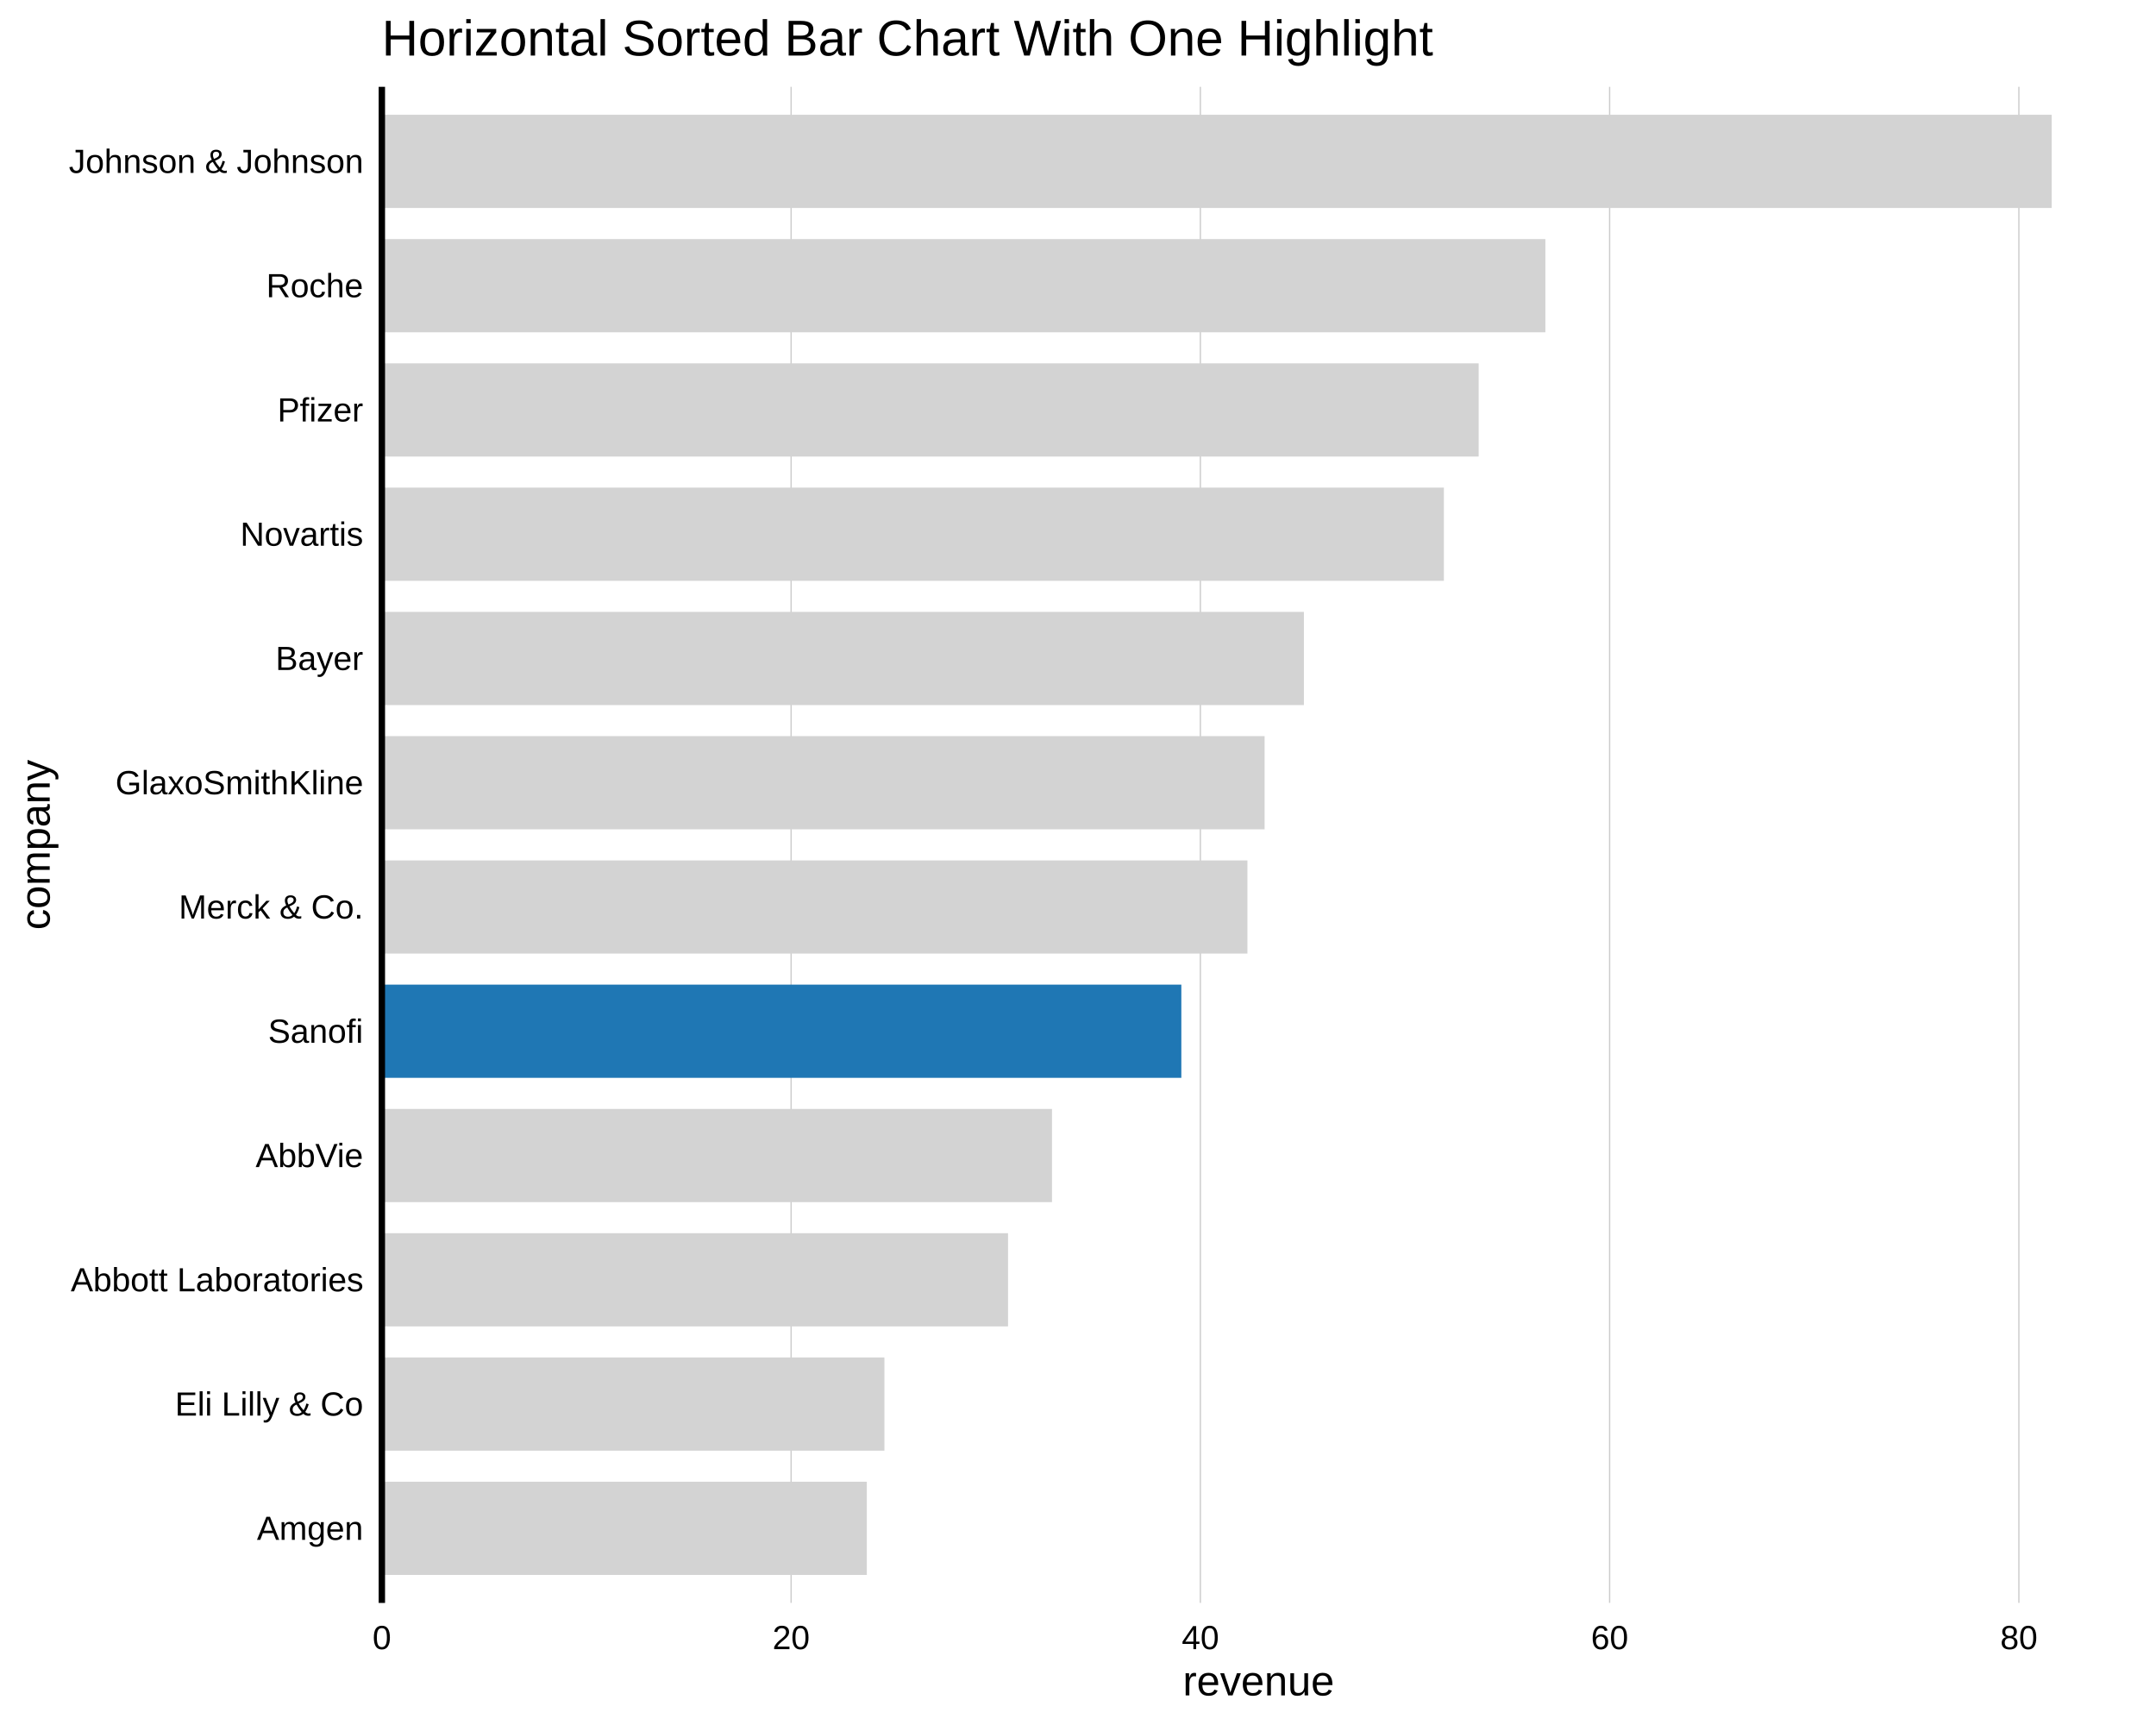
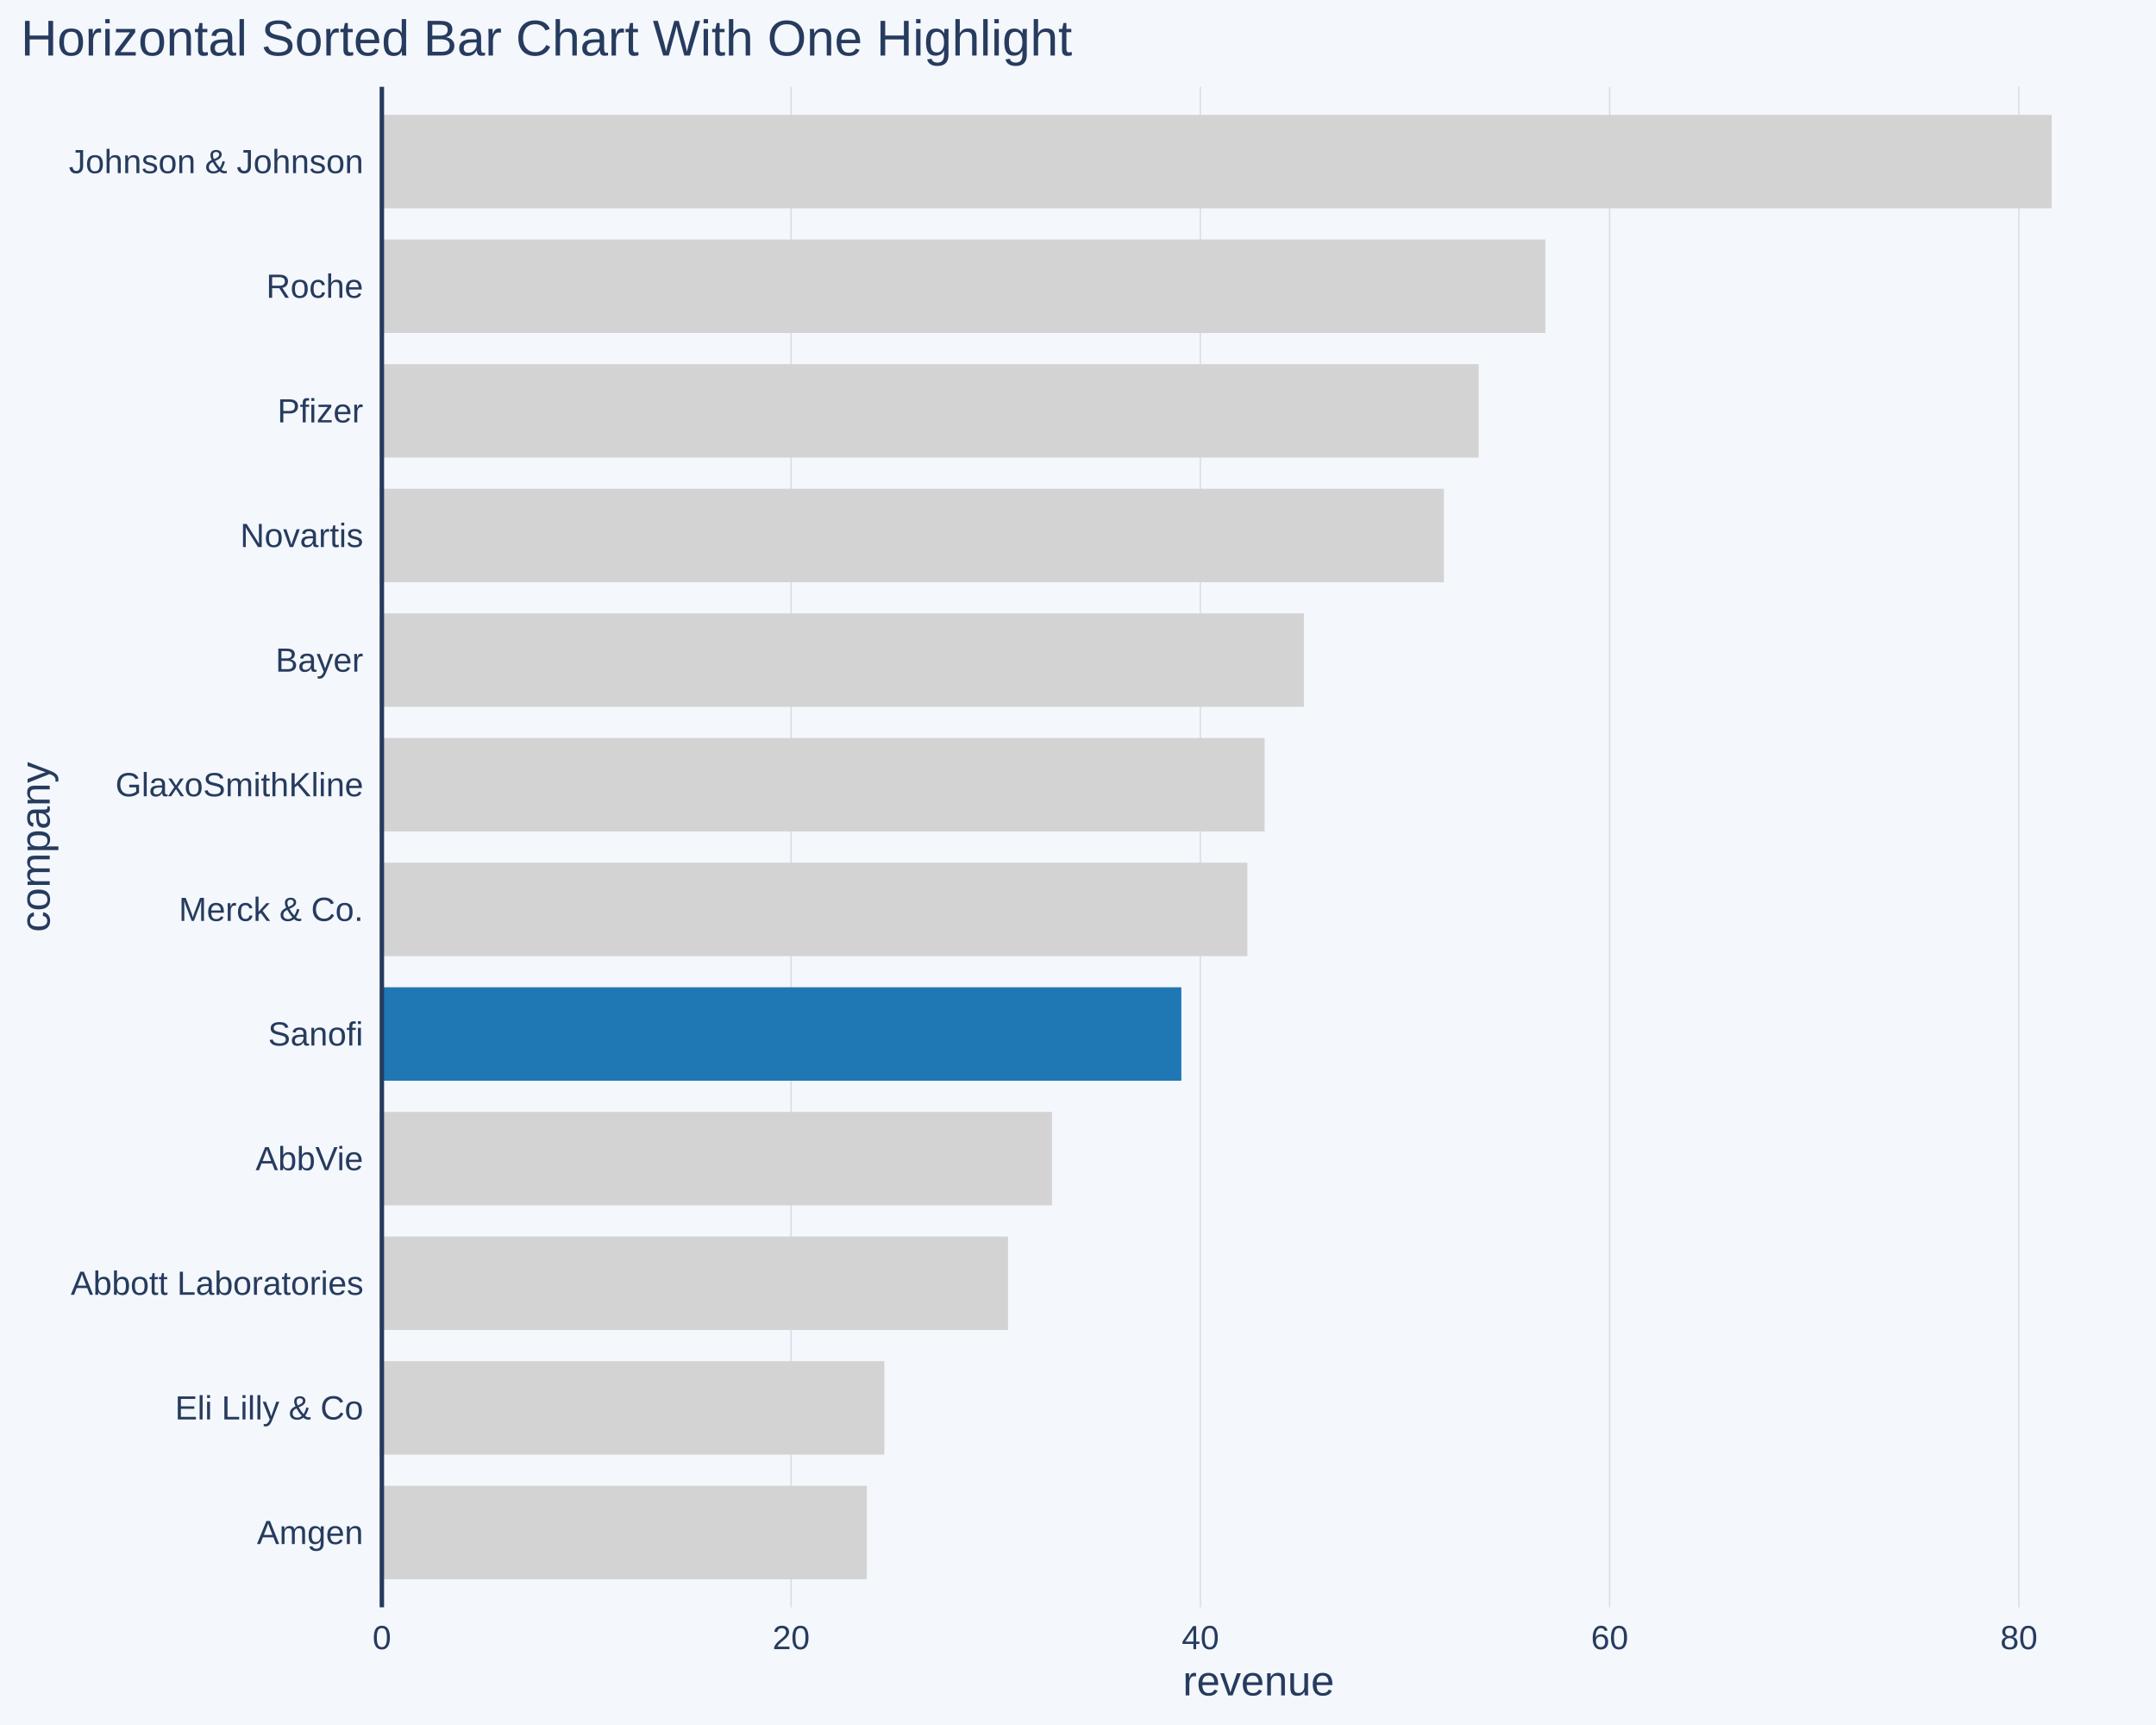
<svg xmlns="http://www.w3.org/2000/svg" viewBox="0 0 720.00 576.00">
  <defs>
    <style type="text/css">
    line, polyline, polygon, path, rect, circle {
      fill: none;
      stroke: #000000;
      stroke-linecap: round;
      stroke-linejoin: round;
      stroke-miterlimit: 10.00;
    }
  </style>
  </defs>
  <rect width="100%" height="100%" style="stroke: none; fill: #FFFFFF;" />
+   <rect x="0.00" y="0.00" width="720.00" height="576.00" style="stroke-width: 1.36; stroke: #F4F7FC; fill: #F4F7FC;" />
  <defs>
-     <clipPath id="cpMTI3LjUyfDcxMy4wM3w1MzUuMjN8MjguOTk=">
-       <rect x="127.52" y="28.99" width="585.51" height="506.23" />
+     <clipPath id="cpMTI3LjUyfDcxMy4wM3w1MzYuNzB8MjguOTk=">
+       <rect x="127.52" y="28.99" width="585.51" height="507.71" />
    </clipPath>
  </defs>
-   <polyline points="127.52,535.23 127.52,28.99 " style="stroke-width: 0.43; stroke: #CCCCCC; stroke-linecap: butt;" clip-path="url(#cpMTI3LjUyfDcxMy4wM3w1MzUuMjN8MjguOTk=)" />
-   <polyline points="264.19,535.23 264.19,28.99 " style="stroke-width: 0.43; stroke: #CCCCCC; stroke-linecap: butt;" clip-path="url(#cpMTI3LjUyfDcxMy4wM3w1MzUuMjN8MjguOTk=)" />
-   <polyline points="400.86,535.23 400.86,28.99 " style="stroke-width: 0.43; stroke: #CCCCCC; stroke-linecap: butt;" clip-path="url(#cpMTI3LjUyfDcxMy4wM3w1MzUuMjN8MjguOTk=)" />
-   <polyline points="537.54,535.23 537.54,28.99 " style="stroke-width: 0.43; stroke: #CCCCCC; stroke-linecap: butt;" clip-path="url(#cpMTI3LjUyfDcxMy4wM3w1MzUuMjN8MjguOTk=)" />
-   <polyline points="674.21,535.23 674.21,28.99 " style="stroke-width: 0.43; stroke: #CCCCCC; stroke-linecap: butt;" clip-path="url(#cpMTI3LjUyfDcxMy4wM3w1MzUuMjN8MjguOTk=)" />
-   <rect x="127.52" y="38.33" width="557.63" height="31.12" style="stroke-width: 1.07; stroke: none; stroke-linecap: square; stroke-linejoin: miter; fill: #D3D3D3;" clip-path="url(#cpMTI3LjUyfDcxMy4wM3w1MzUuMjN8MjguOTk=)" />
-   <rect x="127.52" y="79.83" width="388.56" height="31.12" style="stroke-width: 1.07; stroke: none; stroke-linecap: square; stroke-linejoin: miter; fill: #D3D3D3;" clip-path="url(#cpMTI3LjUyfDcxMy4wM3w1MzUuMjN8MjguOTk=)" />
-   <rect x="127.52" y="121.32" width="366.28" height="31.12" style="stroke-width: 1.07; stroke: none; stroke-linecap: square; stroke-linejoin: miter; fill: #D3D3D3;" clip-path="url(#cpMTI3LjUyfDcxMy4wM3w1MzUuMjN8MjguOTk=)" />
-   <rect x="127.52" y="162.81" width="354.67" height="31.12" style="stroke-width: 1.07; stroke: none; stroke-linecap: square; stroke-linejoin: miter; fill: #D3D3D3;" clip-path="url(#cpMTI3LjUyfDcxMy4wM3w1MzUuMjN8MjguOTk=)" />
-   <rect x="127.52" y="204.31" width="307.92" height="31.12" style="stroke-width: 1.07; stroke: none; stroke-linecap: square; stroke-linejoin: miter; fill: #D3D3D3;" clip-path="url(#cpMTI3LjUyfDcxMy4wM3w1MzUuMjN8MjguOTk=)" />
-   <rect x="127.52" y="245.80" width="294.80" height="31.12" style="stroke-width: 1.07; stroke: none; stroke-linecap: square; stroke-linejoin: miter; fill: #D3D3D3;" clip-path="url(#cpMTI3LjUyfDcxMy4wM3w1MzUuMjN8MjguOTk=)" />
-   <rect x="127.52" y="287.30" width="289.06" height="31.12" style="stroke-width: 1.07; stroke: none; stroke-linecap: square; stroke-linejoin: miter; fill: #D3D3D3;" clip-path="url(#cpMTI3LjUyfDcxMy4wM3w1MzUuMjN8MjguOTk=)" />
-   <rect x="127.52" y="328.79" width="266.99" height="31.12" style="stroke-width: 1.07; stroke: none; stroke-linecap: square; stroke-linejoin: miter; fill: #1F77B4;" clip-path="url(#cpMTI3LjUyfDcxMy4wM3w1MzUuMjN8MjguOTk=)" />
-   <rect x="127.52" y="370.29" width="223.80" height="31.12" style="stroke-width: 1.07; stroke: none; stroke-linecap: square; stroke-linejoin: miter; fill: #D3D3D3;" clip-path="url(#cpMTI3LjUyfDcxMy4wM3w1MzUuMjN8MjguOTk=)" />
-   <rect x="127.52" y="411.78" width="209.11" height="31.12" style="stroke-width: 1.07; stroke: none; stroke-linecap: square; stroke-linejoin: miter; fill: #D3D3D3;" clip-path="url(#cpMTI3LjUyfDcxMy4wM3w1MzUuMjN8MjguOTk=)" />
-   <rect x="127.52" y="453.28" width="167.83" height="31.12" style="stroke-width: 1.07; stroke: none; stroke-linecap: square; stroke-linejoin: miter; fill: #D3D3D3;" clip-path="url(#cpMTI3LjUyfDcxMy4wM3w1MzUuMjN8MjguOTk=)" />
-   <rect x="127.52" y="494.77" width="161.96" height="31.12" style="stroke-width: 1.07; stroke: none; stroke-linecap: square; stroke-linejoin: miter; fill: #D3D3D3;" clip-path="url(#cpMTI3LjUyfDcxMy4wM3w1MzUuMjN8MjguOTk=)" />
+   <polyline points="127.52,536.70 127.52,28.99 " style="stroke-width: 0.43; stroke: #D5DCE6; stroke-linecap: butt;" clip-path="url(#cpMTI3LjUyfDcxMy4wM3w1MzYuNzB8MjguOTk=)" />
+   <polyline points="264.19,536.70 264.19,28.99 " style="stroke-width: 0.43; stroke: #D5DCE6; stroke-linecap: butt;" clip-path="url(#cpMTI3LjUyfDcxMy4wM3w1MzYuNzB8MjguOTk=)" />
+   <polyline points="400.86,536.70 400.86,28.99 " style="stroke-width: 0.43; stroke: #D5DCE6; stroke-linecap: butt;" clip-path="url(#cpMTI3LjUyfDcxMy4wM3w1MzYuNzB8MjguOTk=)" />
+   <polyline points="537.54,536.70 537.54,28.99 " style="stroke-width: 0.43; stroke: #D5DCE6; stroke-linecap: butt;" clip-path="url(#cpMTI3LjUyfDcxMy4wM3w1MzYuNzB8MjguOTk=)" />
+   <polyline points="674.21,536.70 674.21,28.99 " style="stroke-width: 0.43; stroke: #D5DCE6; stroke-linecap: butt;" clip-path="url(#cpMTI3LjUyfDcxMy4wM3w1MzYuNzB8MjguOTk=)" />
+   <rect x="127.52" y="38.36" width="557.63" height="31.21" style="stroke-width: 1.07; stroke: none; stroke-linecap: square; stroke-linejoin: miter; fill: #D3D3D3;" clip-path="url(#cpMTI3LjUyfDcxMy4wM3w1MzYuNzB8MjguOTk=)" />
+   <rect x="127.52" y="79.97" width="388.56" height="31.21" style="stroke-width: 1.07; stroke: none; stroke-linecap: square; stroke-linejoin: miter; fill: #D3D3D3;" clip-path="url(#cpMTI3LjUyfDcxMy4wM3w1MzYuNzB8MjguOTk=)" />
+   <rect x="127.52" y="121.59" width="366.28" height="31.21" style="stroke-width: 1.07; stroke: none; stroke-linecap: square; stroke-linejoin: miter; fill: #D3D3D3;" clip-path="url(#cpMTI3LjUyfDcxMy4wM3w1MzYuNzB8MjguOTk=)" />
+   <rect x="127.52" y="163.20" width="354.67" height="31.21" style="stroke-width: 1.07; stroke: none; stroke-linecap: square; stroke-linejoin: miter; fill: #D3D3D3;" clip-path="url(#cpMTI3LjUyfDcxMy4wM3w1MzYuNzB8MjguOTk=)" />
+   <rect x="127.52" y="204.82" width="307.92" height="31.21" style="stroke-width: 1.07; stroke: none; stroke-linecap: square; stroke-linejoin: miter; fill: #D3D3D3;" clip-path="url(#cpMTI3LjUyfDcxMy4wM3w1MzYuNzB8MjguOTk=)" />
+   <rect x="127.52" y="246.43" width="294.80" height="31.21" style="stroke-width: 1.07; stroke: none; stroke-linecap: square; stroke-linejoin: miter; fill: #D3D3D3;" clip-path="url(#cpMTI3LjUyfDcxMy4wM3w1MzYuNzB8MjguOTk=)" />
+   <rect x="127.52" y="288.05" width="289.06" height="31.21" style="stroke-width: 1.07; stroke: none; stroke-linecap: square; stroke-linejoin: miter; fill: #D3D3D3;" clip-path="url(#cpMTI3LjUyfDcxMy4wM3w1MzYuNzB8MjguOTk=)" />
+   <rect x="127.52" y="329.66" width="266.99" height="31.21" style="stroke-width: 1.07; stroke: none; stroke-linecap: square; stroke-linejoin: miter; fill: #1F77B4;" clip-path="url(#cpMTI3LjUyfDcxMy4wM3w1MzYuNzB8MjguOTk=)" />
+   <rect x="127.52" y="371.28" width="223.80" height="31.21" style="stroke-width: 1.07; stroke: none; stroke-linecap: square; stroke-linejoin: miter; fill: #D3D3D3;" clip-path="url(#cpMTI3LjUyfDcxMy4wM3w1MzYuNzB8MjguOTk=)" />
+   <rect x="127.52" y="412.89" width="209.11" height="31.21" style="stroke-width: 1.07; stroke: none; stroke-linecap: square; stroke-linejoin: miter; fill: #D3D3D3;" clip-path="url(#cpMTI3LjUyfDcxMy4wM3w1MzYuNzB8MjguOTk=)" />
+   <rect x="127.52" y="454.51" width="167.83" height="31.21" style="stroke-width: 1.07; stroke: none; stroke-linecap: square; stroke-linejoin: miter; fill: #D3D3D3;" clip-path="url(#cpMTI3LjUyfDcxMy4wM3w1MzYuNzB8MjguOTk=)" />
+   <rect x="127.52" y="496.13" width="161.96" height="31.21" style="stroke-width: 1.07; stroke: none; stroke-linecap: square; stroke-linejoin: miter; fill: #D3D3D3;" clip-path="url(#cpMTI3LjUyfDcxMy4wM3w1MzYuNzB8MjguOTk=)" />
  <defs>
    <clipPath id="cpMC4wMHw3MjAuMDB8NTc2LjAwfDAuMDA=">
      <rect x="0.00" y="0.00" width="720.00" height="576.00" />
    </clipPath>
  </defs>
-   <polyline points="127.52,535.23 127.52,28.99 " style="stroke-width: 2.13; stroke-linecap: butt;" clip-path="url(#cpMC4wMHw3MjAuMDB8NTc2LjAwfDAuMDA=)" />
+   <polyline points="127.52,536.70 127.52,28.99 " style="stroke-width: 1.49; stroke: #263B5E; stroke-linecap: butt;" clip-path="url(#cpMC4wMHw3MjAuMDB8NTc2LjAwfDAuMDA=)" />
  <g clip-path="url(#cpMC4wMHw3MjAuMDB8NTc2LjAwfDAuMDA=)">
-     <text x="85.80" y="514.18" style="font-size: 11.20px; font-family: Liberation Sans;" textLength="35.44px" lengthAdjust="spacingAndGlyphs">Amgen</text>
+     <text x="85.80" y="515.58" style="font-size: 11.20px; fill: #263B5E; font-family: Liberation Sans;" textLength="35.44px" lengthAdjust="spacingAndGlyphs">Amgen</text>
  </g>
  <g clip-path="url(#cpMC4wMHw3MjAuMDB8NTc2LjAwfDAuMDA=)">
-     <text x="58.45" y="472.69" style="font-size: 11.20px; font-family: Liberation Sans;" textLength="62.80px" lengthAdjust="spacingAndGlyphs">Eli Lilly &amp; Co</text>
+     <text x="58.45" y="473.97" style="font-size: 11.20px; fill: #263B5E; font-family: Liberation Sans;" textLength="62.80px" lengthAdjust="spacingAndGlyphs">Eli Lilly &amp; Co</text>
  </g>
  <g clip-path="url(#cpMC4wMHw3MjAuMDB8NTc2LjAwfDAuMDA=)">
-     <text x="23.63" y="431.19" style="font-size: 11.20px; font-family: Liberation Sans;" textLength="97.61px" lengthAdjust="spacingAndGlyphs">Abbott Laboratories</text>
+     <text x="23.63" y="432.35" style="font-size: 11.20px; fill: #263B5E; font-family: Liberation Sans;" textLength="97.61px" lengthAdjust="spacingAndGlyphs">Abbott Laboratories</text>
  </g>
  <g clip-path="url(#cpMC4wMHw3MjAuMDB8NTc2LjAwfDAuMDA=)">
-     <text x="85.37" y="389.70" style="font-size: 11.20px; font-family: Liberation Sans;" textLength="35.88px" lengthAdjust="spacingAndGlyphs">AbbVie</text>
+     <text x="85.37" y="390.74" style="font-size: 11.20px; fill: #263B5E; font-family: Liberation Sans;" textLength="35.88px" lengthAdjust="spacingAndGlyphs">AbbVie</text>
  </g>
  <g clip-path="url(#cpMC4wMHw3MjAuMDB8NTc2LjAwfDAuMDA=)">
-     <text x="89.52" y="348.20" style="font-size: 11.20px; font-family: Liberation Sans;" textLength="31.72px" lengthAdjust="spacingAndGlyphs">Sanofi</text>
+     <text x="89.52" y="349.12" style="font-size: 11.20px; fill: #263B5E; font-family: Liberation Sans;" textLength="31.72px" lengthAdjust="spacingAndGlyphs">Sanofi</text>
  </g>
  <g clip-path="url(#cpMC4wMHw3MjAuMDB8NTc2LjAwfDAuMDA=)">
-     <text x="59.71" y="306.71" style="font-size: 11.20px; font-family: Liberation Sans;" textLength="61.53px" lengthAdjust="spacingAndGlyphs">Merck &amp; Co.</text>
+     <text x="59.71" y="307.51" style="font-size: 11.20px; fill: #263B5E; font-family: Liberation Sans;" textLength="61.53px" lengthAdjust="spacingAndGlyphs">Merck &amp; Co.</text>
  </g>
  <g clip-path="url(#cpMC4wMHw3MjAuMDB8NTc2LjAwfDAuMDA=)">
-     <text x="38.55" y="265.21" style="font-size: 11.20px; font-family: Liberation Sans;" textLength="82.69px" lengthAdjust="spacingAndGlyphs">GlaxoSmithKline</text>
+     <text x="38.55" y="265.89" style="font-size: 11.20px; fill: #263B5E; font-family: Liberation Sans;" textLength="82.69px" lengthAdjust="spacingAndGlyphs">GlaxoSmithKline</text>
  </g>
  <g clip-path="url(#cpMC4wMHw3MjAuMDB8NTc2LjAwfDAuMDA=)">
-     <text x="92.02" y="223.72" style="font-size: 11.20px; font-family: Liberation Sans;" textLength="29.22px" lengthAdjust="spacingAndGlyphs">Bayer</text>
+     <text x="92.02" y="224.28" style="font-size: 11.20px; fill: #263B5E; font-family: Liberation Sans;" textLength="29.22px" lengthAdjust="spacingAndGlyphs">Bayer</text>
  </g>
  <g clip-path="url(#cpMC4wMHw3MjAuMDB8NTc2LjAwfDAuMDA=)">
-     <text x="80.23" y="182.23" style="font-size: 11.20px; font-family: Liberation Sans;" textLength="41.02px" lengthAdjust="spacingAndGlyphs">Novartis</text>
+     <text x="80.23" y="182.66" style="font-size: 11.20px; fill: #263B5E; font-family: Liberation Sans;" textLength="41.02px" lengthAdjust="spacingAndGlyphs">Novartis</text>
  </g>
  <g clip-path="url(#cpMC4wMHw3MjAuMDB8NTc2LjAwfDAuMDA=)">
-     <text x="92.65" y="140.73" style="font-size: 11.20px; font-family: Liberation Sans;" textLength="28.59px" lengthAdjust="spacingAndGlyphs">Pfizer</text>
+     <text x="92.65" y="141.05" style="font-size: 11.20px; fill: #263B5E; font-family: Liberation Sans;" textLength="28.59px" lengthAdjust="spacingAndGlyphs">Pfizer</text>
  </g>
  <g clip-path="url(#cpMC4wMHw3MjAuMDB8NTc2LjAwfDAuMDA=)">
-     <text x="88.91" y="99.24" style="font-size: 11.20px; font-family: Liberation Sans;" textLength="32.33px" lengthAdjust="spacingAndGlyphs">Roche</text>
+     <text x="88.91" y="99.43" style="font-size: 11.20px; fill: #263B5E; font-family: Liberation Sans;" textLength="32.33px" lengthAdjust="spacingAndGlyphs">Roche</text>
  </g>
  <g clip-path="url(#cpMC4wMHw3MjAuMDB8NTc2LjAwfDAuMDA=)">
-     <text x="22.99" y="57.74" style="font-size: 11.20px; font-family: Liberation Sans;" textLength="98.25px" lengthAdjust="spacingAndGlyphs">Johnson &amp; Johnson</text>
+     <text x="22.99" y="57.82" style="font-size: 11.20px; fill: #263B5E; font-family: Liberation Sans;" textLength="98.25px" lengthAdjust="spacingAndGlyphs">Johnson &amp; Johnson</text>
  </g>
  <g clip-path="url(#cpMC4wMHw3MjAuMDB8NTc2LjAwfDAuMDA=)">
-     <text x="124.41" y="550.68" style="font-size: 11.20px; font-family: Liberation Sans;" textLength="6.22px" lengthAdjust="spacingAndGlyphs">0</text>
+     <text x="124.41" y="550.68" style="font-size: 11.20px; fill: #263B5E; font-family: Liberation Sans;" textLength="6.22px" lengthAdjust="spacingAndGlyphs">0</text>
  </g>
  <g clip-path="url(#cpMC4wMHw3MjAuMDB8NTc2LjAwfDAuMDA=)">
-     <text x="257.97" y="550.68" style="font-size: 11.20px; font-family: Liberation Sans;" textLength="12.44px" lengthAdjust="spacingAndGlyphs">20</text>
+     <text x="257.97" y="550.68" style="font-size: 11.20px; fill: #263B5E; font-family: Liberation Sans;" textLength="12.44px" lengthAdjust="spacingAndGlyphs">20</text>
  </g>
  <g clip-path="url(#cpMC4wMHw3MjAuMDB8NTc2LjAwfDAuMDA=)">
-     <text x="394.65" y="550.68" style="font-size: 11.20px; font-family: Liberation Sans;" textLength="12.44px" lengthAdjust="spacingAndGlyphs">40</text>
+     <text x="394.65" y="550.68" style="font-size: 11.20px; fill: #263B5E; font-family: Liberation Sans;" textLength="12.44px" lengthAdjust="spacingAndGlyphs">40</text>
  </g>
  <g clip-path="url(#cpMC4wMHw3MjAuMDB8NTc2LjAwfDAuMDA=)">
-     <text x="531.32" y="550.68" style="font-size: 11.20px; font-family: Liberation Sans;" textLength="12.44px" lengthAdjust="spacingAndGlyphs">60</text>
+     <text x="531.32" y="550.68" style="font-size: 11.20px; fill: #263B5E; font-family: Liberation Sans;" textLength="12.44px" lengthAdjust="spacingAndGlyphs">60</text>
  </g>
  <g clip-path="url(#cpMC4wMHw3MjAuMDB8NTc2LjAwfDAuMDA=)">
-     <text x="667.99" y="550.68" style="font-size: 11.20px; font-family: Liberation Sans;" textLength="12.44px" lengthAdjust="spacingAndGlyphs">80</text>
+     <text x="667.99" y="550.68" style="font-size: 11.20px; fill: #263B5E; font-family: Liberation Sans;" textLength="12.44px" lengthAdjust="spacingAndGlyphs">80</text>
  </g>
  <g clip-path="url(#cpMC4wMHw3MjAuMDB8NTc2LjAwfDAuMDA=)">
-     <text x="394.99" y="566.12" style="font-size: 14.00px; font-family: Liberation Sans;" textLength="50.56px" lengthAdjust="spacingAndGlyphs">revenue</text>
+     <text x="394.99" y="566.12" style="font-size: 14.00px; fill: #263B5E; font-family: Liberation Sans;" textLength="50.56px" lengthAdjust="spacingAndGlyphs">revenue</text>
  </g>
  <g clip-path="url(#cpMC4wMHw3MjAuMDB8NTc2LjAwfDAuMDA=)">
-     <text transform="translate(16.60,310.50) rotate(-90)" style="font-size: 14.00px; font-family: Liberation Sans;" textLength="56.78px" lengthAdjust="spacingAndGlyphs">company</text>
+     <text transform="translate(16.60,311.24) rotate(-90)" style="font-size: 14.00px; fill: #263B5E; font-family: Liberation Sans;" textLength="56.78px" lengthAdjust="spacingAndGlyphs">company</text>
  </g>
  <g clip-path="url(#cpMC4wMHw3MjAuMDB8NTc2LjAwfDAuMDA=)">
-     <text x="127.52" y="18.54" style="font-size: 16.80px; font-family: Liberation Sans;" textLength="351.12px" lengthAdjust="spacingAndGlyphs">Horizontal Sorted Bar Chart With One Highlight</text>
+     <text x="6.97" y="18.54" style="font-size: 16.80px; fill: #263B5E; font-family: Liberation Sans;" textLength="351.12px" lengthAdjust="spacingAndGlyphs">Horizontal Sorted Bar Chart With One Highlight</text>
  </g>
</svg>
